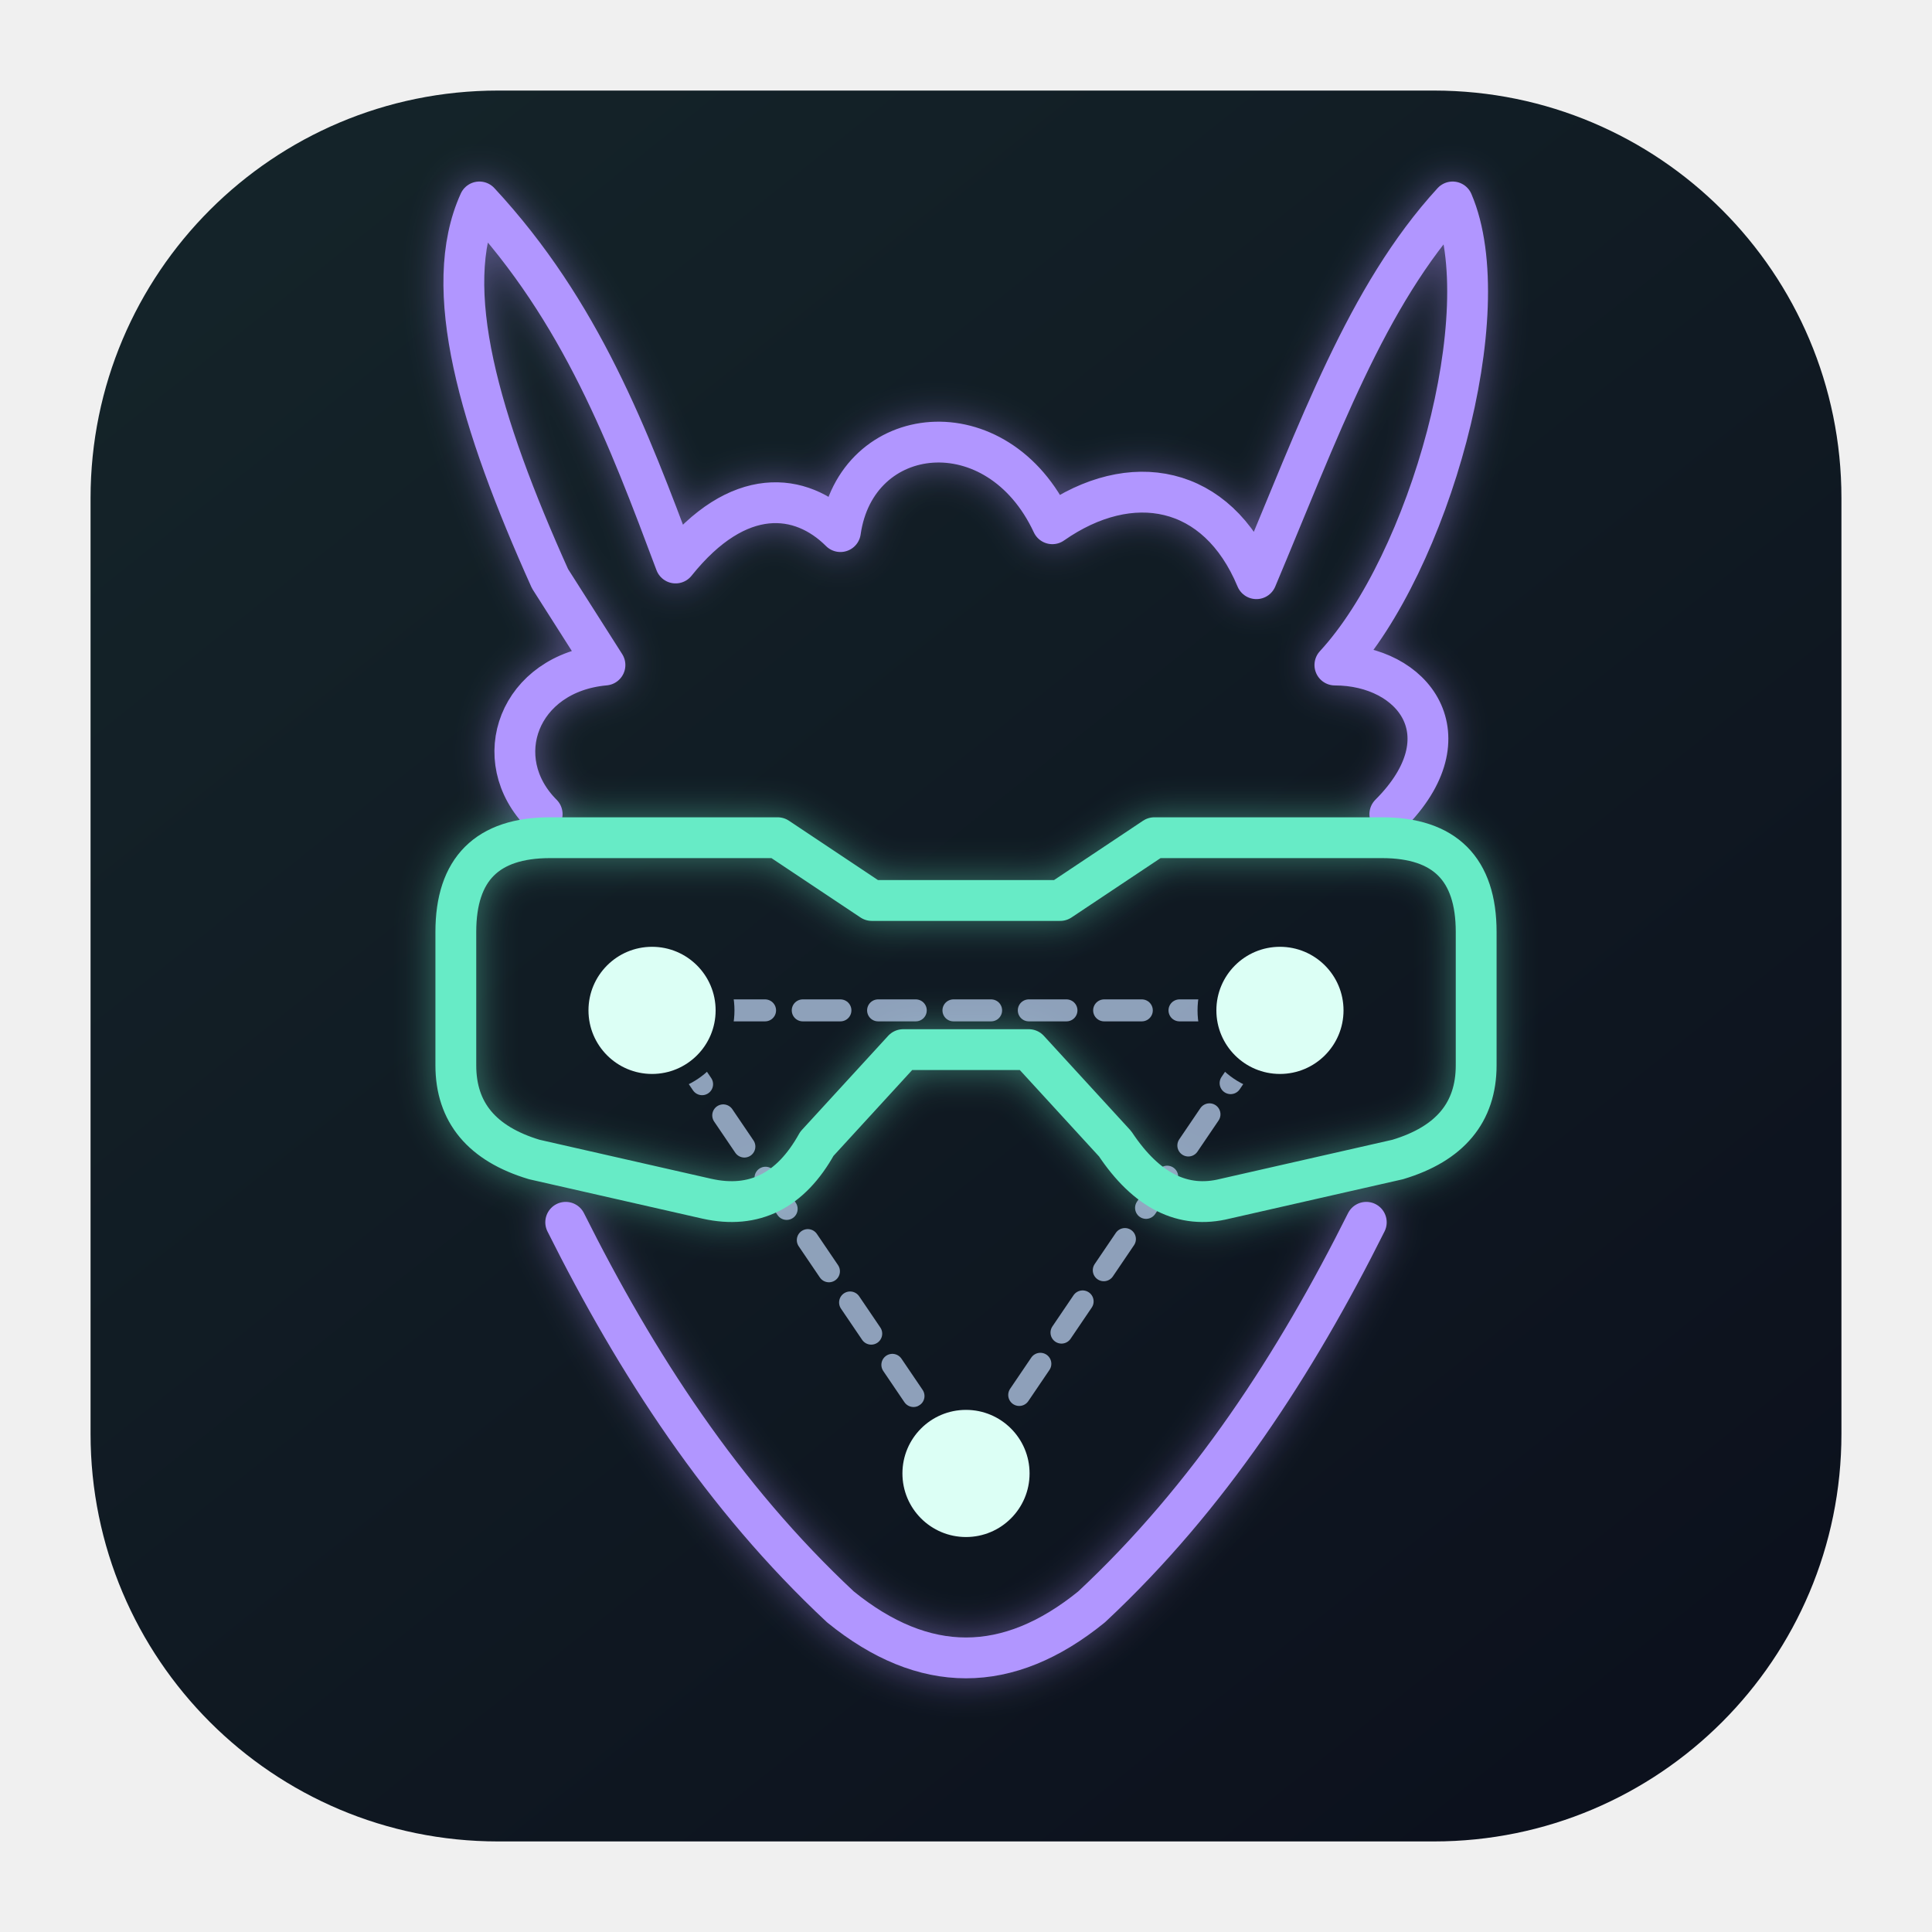
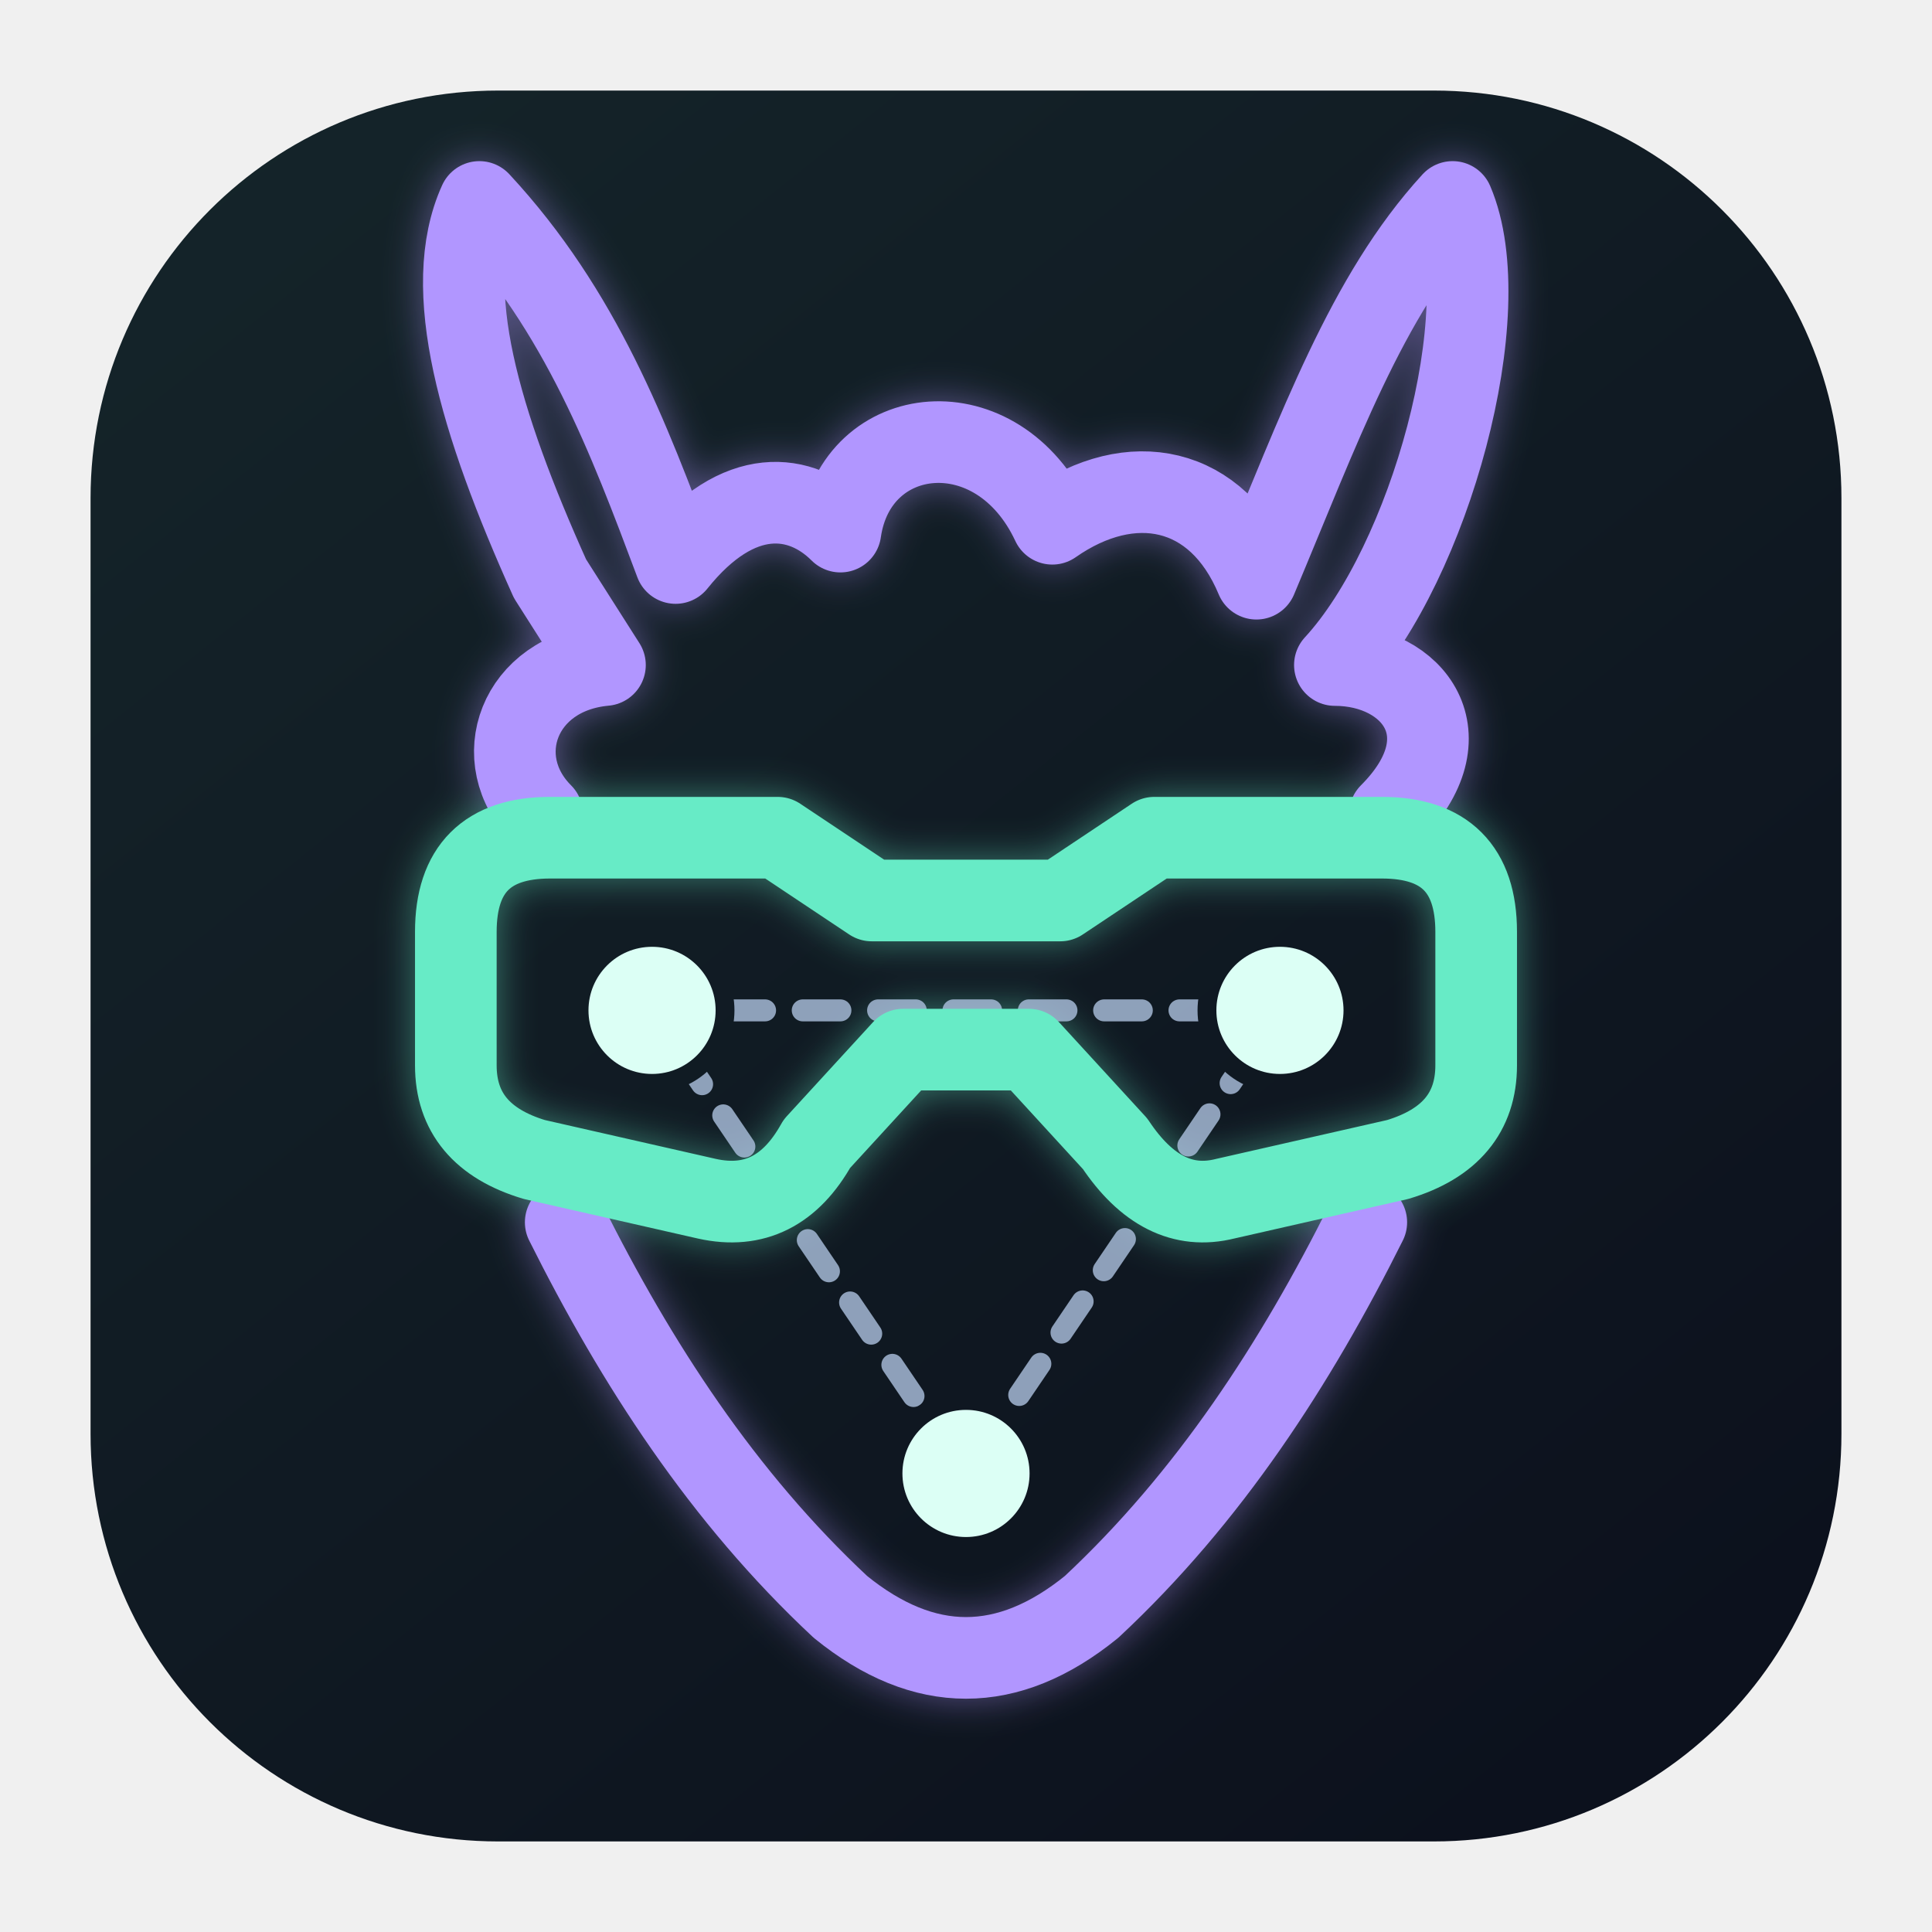
<svg xmlns="http://www.w3.org/2000/svg" width="1024" height="1024" viewBox="0 0 256 256">
  <defs>
    <mask id="node-clearance">
      <rect width="256" height="256" fill="white" />
      <circle cx="88" cy="122" r="10.5" fill="black" />
      <circle cx="168" cy="122" r="10.5" fill="black" />
      <circle cx="128" cy="181" r="10.5" fill="black" />
    </mask>
    <linearGradient id="bg" x1="0" y1="0" x2=".8" y2="1">
      <stop stop-color="#15252A" />
      <stop offset="1" stop-color="#0C111D" />
    </linearGradient>
    <filter id="halo" x="-40%" y="-40%" width="180%" height="180%">
      <feGaussianBlur stdDeviation="2.4" />
    </filter>
  </defs>
  <rect x="12" y="12" width="232" height="232" rx="54" fill="url(#bg)" />
  <g transform="translate(-5.12 7) scale(1.04)">
    <g filter="url(#halo)" opacity=".46">
-       <g fill="none" stroke-width="5.2" stroke-linecap="round" stroke-linejoin="round">
+       <g fill="none" stroke-width="10.4" stroke-linecap="round" stroke-linejoin="round">
        <path d="M74 97 C67 90 71 79 82 78 L75 67 C66 47 61 30 66 19 C79 33 85 49 91 65 C99 55 107 56 112 61 C114 47 132 45 139 60 C149 53 160 55 165 67 C173 48 179 31 190 19 C196 33 187 65 175 78 C185 78 192 87 182 97" stroke="#B196FF" />
        <path d="M77 149 C86 167 97 184 112 198 Q128 211 144 198 C159 184 170 167 179 149" stroke="#B196FF" />
        <path d="M75 100 H104 L116 108 H140 L152 100 H181 Q193 100 193 112 V129 Q193 138 183 141 L161 146 Q153 148 147 139 L136 127 H120 L109 139 Q104 148 95 146 L73 141 Q63 138 63 129 V112 Q63 100 75 100 Z" stroke="#67EBC6" />
      </g>
    </g>
    <path mask="url(#node-clearance)" d="M88 122 H168 L128 181 Z" fill="none" stroke="#A9BEDB" stroke-opacity=".82" stroke-width="2.8" stroke-dasharray="4.8 4.8" stroke-linecap="round" stroke-linejoin="round" />
-     <g fill="none" stroke-width="5.2" stroke-linecap="round" stroke-linejoin="round">
+     <g fill="none" stroke-width="10.4" stroke-linecap="round" stroke-linejoin="round">
      <path d="M74 97 C67 90 71 79 82 78 L75 67 C66 47 61 30 66 19 C79 33 85 49 91 65 C99 55 107 56 112 61 C114 47 132 45 139 60 C149 53 160 55 165 67 C173 48 179 31 190 19 C196 33 187 65 175 78 C185 78 192 87 182 97" stroke="#B196FF" />
      <path d="M77 149 C86 167 97 184 112 198 Q128 211 144 198 C159 184 170 167 179 149" stroke="#B196FF" />
      <path d="M75 100 H104 L116 108 H140 L152 100 H181 Q193 100 193 112 V129 Q193 138 183 141 L161 146 Q153 148 147 139 L136 127 H120 L109 139 Q104 148 95 146 L73 141 Q63 138 63 129 V112 Q63 100 75 100 Z" stroke="#67EBC6" />
    </g>
    <circle cx="88" cy="122" r="8.1" fill="#DCFFF5" />
    <circle cx="168" cy="122" r="8.1" fill="#DCFFF5" />
    <circle cx="128" cy="181" r="8.1" fill="#DCFFF5" />
  </g>
</svg>
